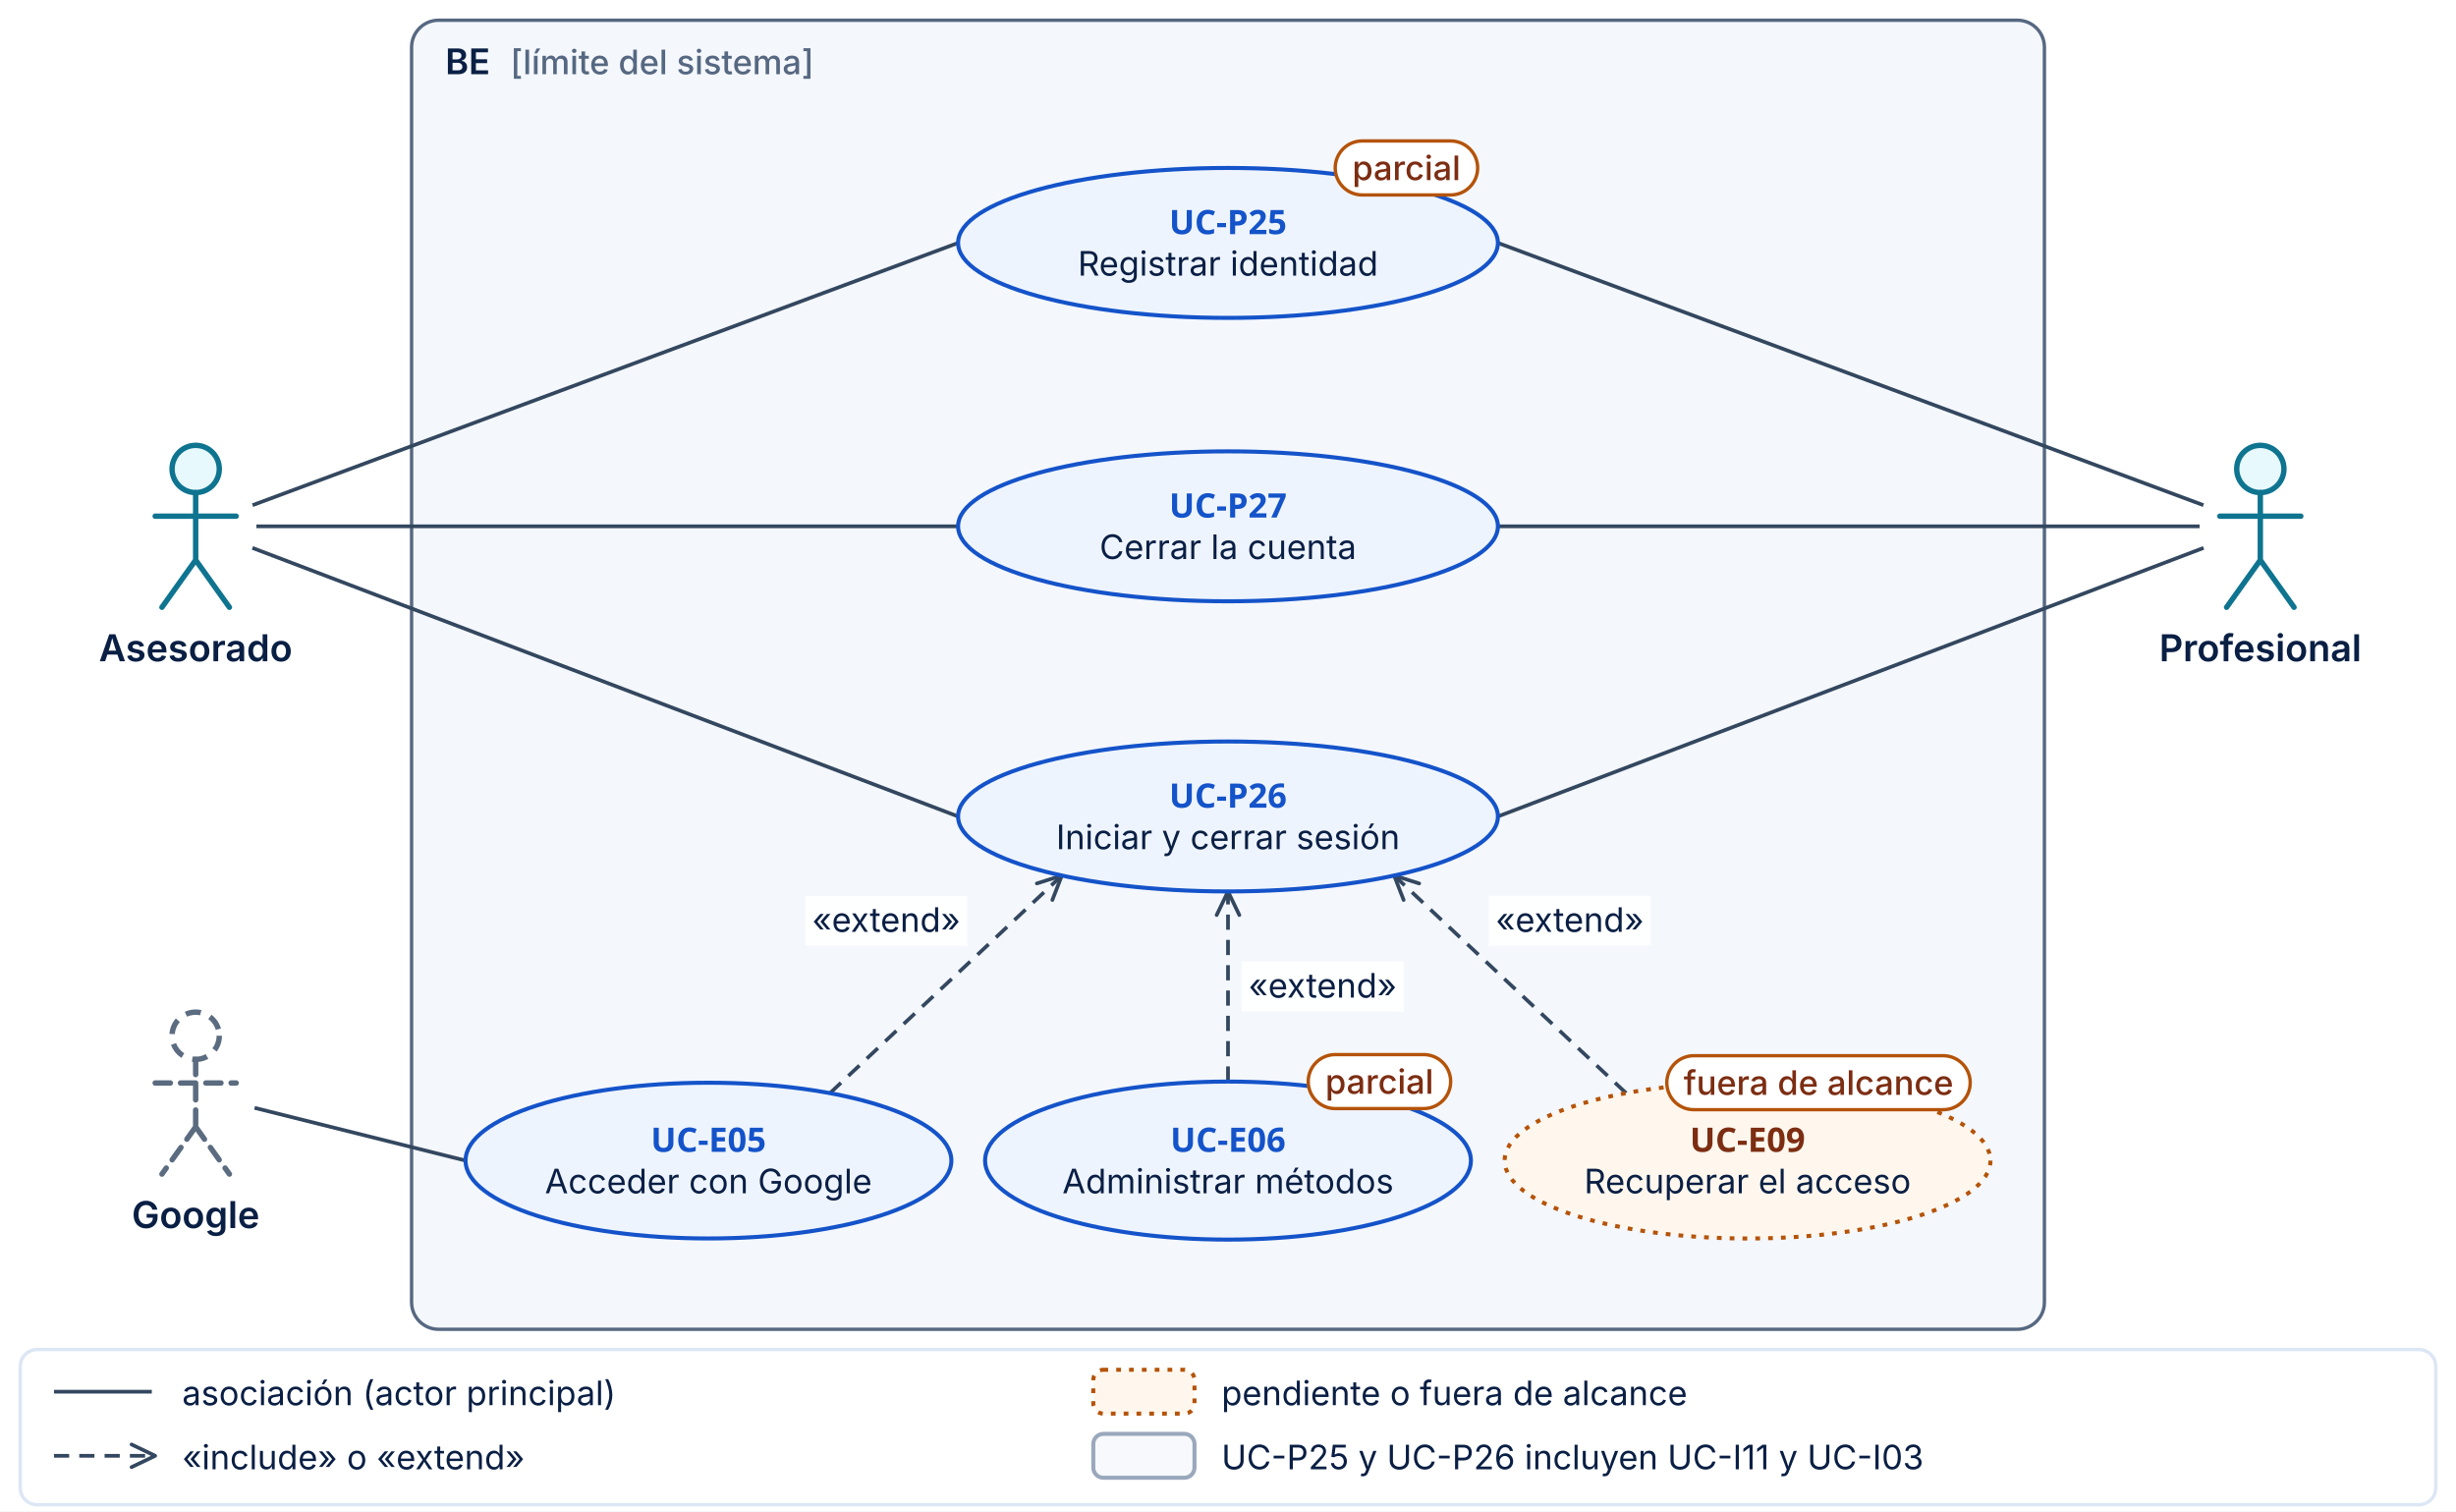
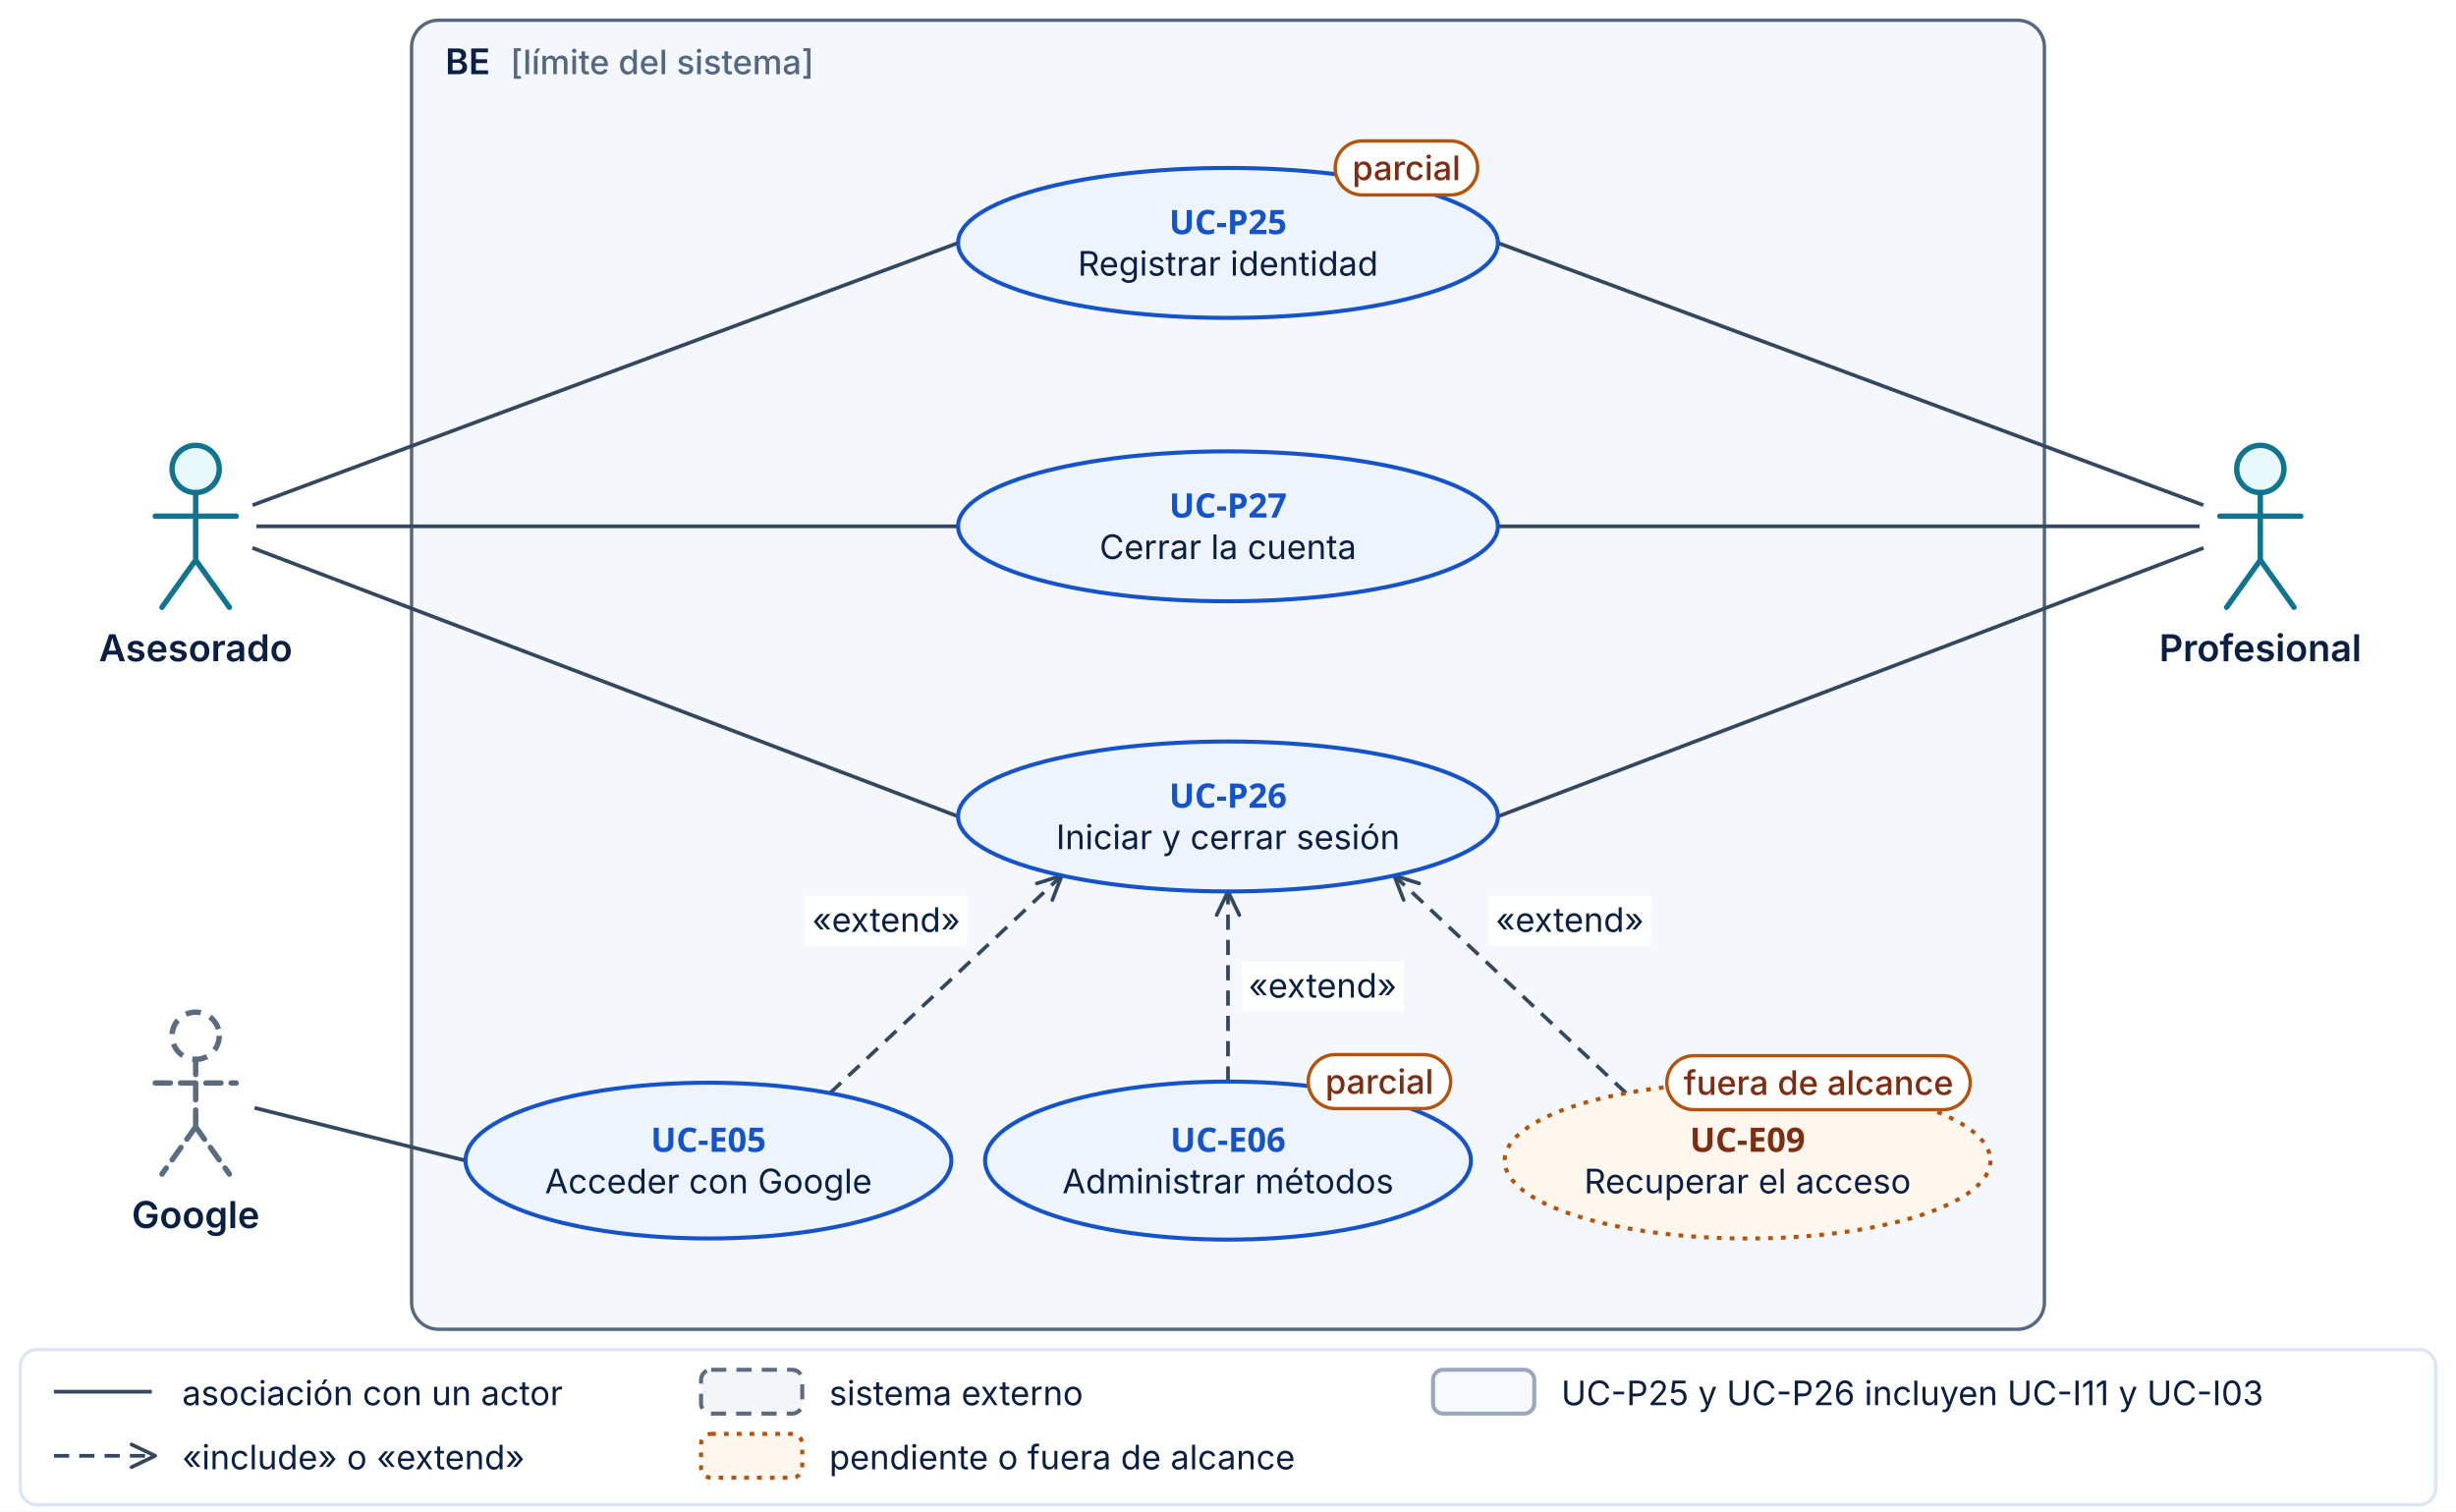
<svg xmlns="http://www.w3.org/2000/svg" width="728pt" height="448pt" viewBox="0 0 728 448" data-lamina="CU-01">
  <rect x="0" y="0" width="728" height="448" fill="#FFFFFF" />
  <rect x="122" y="6" width="484" height="388" rx="8" fill="#F4F7FC" stroke="#566881" stroke-width="1" />
  <text x="132" y="22" font-family="Inter" font-size="10.5" font-weight="600" fill="#0A1F44">BE</text>
  <text x="151.28" y="22" font-family="Inter" font-size="10" font-weight="500" fill="#566881">[límite del sistema]</text>
  <rect x="6" y="400" width="716" height="46" rx="5" fill="#FFFFFF" stroke="#DCE6F4" stroke-width="1" />
  <path d="M 16 412.5 L 45 412.5" stroke="#33475F" stroke-width="1.1" fill="none" />
-   <text x="54" y="416.5" font-family="Inter" font-size="10" font-weight="400" fill="#0A1F44">asociación (actor principal)</text>
+   <text x="54" y="416.5" font-family="Inter" font-size="10" font-weight="400" fill="#0A1F44">asociación con un actor</text>
  <path d="M 16 431.5 L 45 431.5" stroke="#33475F" stroke-width="1.1" fill="none" stroke-dasharray="4.5 3" />
  <path d="M 39 434.86 L 46 431.5 L 39 428.14" fill="none" stroke="#33475F" stroke-width="1.1" stroke-linejoin="round" stroke-linecap="round" />
  <text x="54" y="435.5" font-family="Inter" font-size="10" font-weight="400" fill="#0A1F44">«include» o «extend»</text>
-   <rect x="324.07" y="406" width="30" height="13" rx="3" fill="#FFF7ED" stroke="#B45309" stroke-width="1.2" stroke-dasharray="1.4 2.4" />
-   <text x="362.07" y="416.5" font-family="Inter" font-size="10" font-weight="400" fill="#0A1F44">pendiente o fuera de alcance</text>
-   <rect x="324.07" y="425" width="30" height="13" rx="3" fill="#F7F9FC" stroke="#9AA8BC" stroke-width="1.2" />
-   <text x="362.07" y="435.5" font-family="Inter" font-size="10" font-weight="400" fill="#0A1F44">UC-P25 y UC-P26 incluyen UC-I11 y UC-I03</text>
+   <rect x="207.8" y="406" width="30" height="13" rx="3" fill="#F3F5F8" stroke="#5B6B80" stroke-width="1.2" stroke-dasharray="4.5 3" />
+   <text x="245.8" y="416.5" font-family="Inter" font-size="10" font-weight="400" fill="#0A1F44">sistema externo</text>
+   <rect x="207.8" y="425" width="30" height="13" rx="3" fill="#FFF7ED" stroke="#B45309" stroke-width="1.2" stroke-dasharray="1.4 2.4" />
+   <text x="245.8" y="435.5" font-family="Inter" font-size="10" font-weight="400" fill="#0A1F44">pendiente o fuera de alcance</text>
+   <rect x="424.78" y="406" width="30" height="13" rx="3" fill="#F7F9FC" stroke="#9AA8BC" stroke-width="1.2" />
+   <text x="462.78" y="416.5" font-family="Inter" font-size="10" font-weight="400" fill="#0A1F44">UC-P25 y UC-P26 incluyen UC-I11 y UC-I03</text>
  <path d="M 74.87 149.73 L 284 72" fill="none" stroke="#33475F" stroke-width="1.1" />
  <path d="M 653.13 149.73 L 444 72" fill="none" stroke="#33475F" stroke-width="1.1" />
  <path d="M 76 156 L 284 156" fill="none" stroke="#33475F" stroke-width="1.1" />
  <path d="M 652 156 L 444 156" fill="none" stroke="#33475F" stroke-width="1.1" />
  <path d="M 74.82 162.4 L 284 242" fill="none" stroke="#33475F" stroke-width="1.1" />
  <path d="M 653.18 162.4 L 444 242" fill="none" stroke="#33475F" stroke-width="1.1" />
  <path d="M 75.46 328.37 L 138 344" fill="none" stroke="#33475F" stroke-width="1.1" />
  <path d="M 246 324.02 L 314.75 259.51" fill="none" stroke="#33475F" stroke-width="1.1" stroke-dasharray="4.5 3" />
  <path d="M 311.94 266.75 L 314.75 259.51 L 307.34 261.85" fill="none" stroke="#33475F" stroke-width="1.1" stroke-linejoin="round" stroke-linecap="round" />
  <path d="M 364 320.58 L 364 264.22" fill="none" stroke="#33475F" stroke-width="1.1" stroke-dasharray="4.5 3" />
  <path d="M 367.36 271.22 L 364 264.22 L 360.64 271.22" fill="none" stroke="#33475F" stroke-width="1.1" stroke-linejoin="round" stroke-linecap="round" />
  <path d="M 482 324 L 413.25 259.51" fill="none" stroke="#33475F" stroke-width="1.1" stroke-dasharray="4.5 3" />
  <path d="M 420.66 261.85 L 413.25 259.51 L 416.06 266.75" fill="none" stroke="#33475F" stroke-width="1.1" stroke-linejoin="round" stroke-linecap="round" />
  <ellipse cx="364" cy="72" rx="80" ry="22.22" fill="#EEF4FE" stroke="#1453C9" stroke-width="1.2" />
  <text x="364" y="69.4" font-family="JetBrains Mono" font-size="10" font-weight="600" fill="#1453C9" text-anchor="middle">UC-P25</text>
  <text x="364" y="81.69" font-family="Inter" font-size="10" font-weight="400" fill="#0A1F44" text-anchor="middle">Registrar identidad</text>
  <ellipse cx="364" cy="156" rx="80" ry="22.22" fill="#EEF4FE" stroke="#1453C9" stroke-width="1.2" />
  <text x="364" y="153.4" font-family="JetBrains Mono" font-size="10" font-weight="600" fill="#1453C9" text-anchor="middle">UC-P27</text>
  <text x="364" y="165.69" font-family="Inter" font-size="10" font-weight="400" fill="#0A1F44" text-anchor="middle">Cerrar la cuenta</text>
  <ellipse cx="364" cy="242" rx="80" ry="22.22" fill="#EEF4FE" stroke="#1453C9" stroke-width="1.2" />
  <text x="364" y="239.4" font-family="JetBrains Mono" font-size="10" font-weight="600" fill="#1453C9" text-anchor="middle">UC-P26</text>
  <text x="364" y="251.69" font-family="Inter" font-size="10" font-weight="400" fill="#0A1F44" text-anchor="middle">Iniciar y cerrar sesión</text>
  <ellipse cx="210" cy="344" rx="72" ry="23.08" fill="#EEF4FE" stroke="#1453C9" stroke-width="1.2" />
  <text x="210" y="341.4" font-family="JetBrains Mono" font-size="10" font-weight="600" fill="#1453C9" text-anchor="middle">UC-E05</text>
  <text x="210" y="353.69" font-family="Inter" font-size="10" font-weight="400" fill="#0A1F44" text-anchor="middle">Acceder con Google</text>
  <ellipse cx="364" cy="344" rx="72" ry="23.42" fill="#EEF4FE" stroke="#1453C9" stroke-width="1.2" />
  <text x="364" y="341.4" font-family="JetBrains Mono" font-size="10" font-weight="600" fill="#1453C9" text-anchor="middle">UC-E06</text>
  <text x="364" y="353.69" font-family="Inter" font-size="10" font-weight="400" fill="#0A1F44" text-anchor="middle">Administrar métodos</text>
  <ellipse cx="518" cy="344" rx="72" ry="23.09" fill="#FFF7ED" stroke="#B45309" stroke-width="1.2" stroke-dasharray="1.4 2.4" />
  <text x="518" y="341.4" font-family="JetBrains Mono" font-size="10" font-weight="600" fill="#7C2D12" text-anchor="middle">UC-E09</text>
  <text x="518" y="353.69" font-family="Inter" font-size="10" font-weight="400" fill="#0A1F44" text-anchor="middle">Recuperar el acceso</text>
  <circle cx="58" cy="139" r="7" fill="#E7F9FD" stroke="#0E7490" stroke-width="1.6" />
  <path d="M 58 146 L 58 166 M 46 153 L 70 153 M 58 166 L 48 180 M 58 166 L 68 180" stroke="#0E7490" stroke-width="1.6" fill="none" stroke-linecap="round" />
  <circle cx="670" cy="139" r="7" fill="#E7F9FD" stroke="#0E7490" stroke-width="1.6" />
  <path d="M 670 146 L 670 166 M 658 153 L 682 153 M 670 166 L 660 180 M 670 166 L 680 180" stroke="#0E7490" stroke-width="1.6" fill="none" stroke-linecap="round" />
  <circle cx="58" cy="307" r="7" fill="#FFFFFF" stroke="#5B6B80" stroke-width="1.6" stroke-dasharray="4.5 3" />
  <path d="M 58 314 L 58 334 M 46 321 L 70 321 M 58 334 L 48 348 M 58 334 L 68 348" stroke="#5B6B80" stroke-width="1.6" fill="none" stroke-linecap="round" stroke-dasharray="4.5 3" />
  <rect x="238.65" y="265.52" width="48.07" height="14.8" fill="#FFFFFF" opacity="0.94" />
  <text x="262.69" y="276.2" font-family="Inter" font-size="10" font-weight="400" fill="#0A1F44" text-anchor="middle">«extend»</text>
  <rect x="368" y="285" width="48.07" height="14.8" fill="#FFFFFF" opacity="0.94" />
  <text x="392.04" y="295.69" font-family="Inter" font-size="10" font-weight="400" fill="#0A1F44" text-anchor="middle">«extend»</text>
  <rect x="441.27" y="265.51" width="48.07" height="14.8" fill="#FFFFFF" opacity="0.94" />
  <text x="465.31" y="276.2" font-family="Inter" font-size="10" font-weight="400" fill="#0A1F44" text-anchor="middle">«extend»</text>
  <rect x="395.78" y="41.78" width="42.22" height="16" rx="8" fill="#FFFFFF" stroke="#B45309" stroke-width="1" />
  <text x="416.89" y="53.38" font-family="Inter" font-size="10" font-weight="500" fill="#7C2D12" text-anchor="middle">parcial</text>
  <rect x="387.78" y="312.58" width="42.22" height="16" rx="8" fill="#FFFFFF" stroke="#B45309" stroke-width="1" />
  <text x="408.89" y="324.18" font-family="Inter" font-size="10" font-weight="500" fill="#7C2D12" text-anchor="middle">parcial</text>
  <rect x="494.07" y="312.91" width="89.93" height="16" rx="8" fill="#FFFFFF" stroke="#B45309" stroke-width="1" />
  <text x="539.04" y="324.51" font-family="Inter" font-size="10" font-weight="500" fill="#7C2D12" text-anchor="middle">fuera de alcance</text>
  <rect x="26.23" y="183.34" width="63.54" height="17.31" rx="2" fill="#FFFFFF" />
  <text x="58" y="196" font-family="Inter" font-size="11" font-weight="600" fill="#0A1F44" text-anchor="middle">Asesorado</text>
  <rect x="636.76" y="183.34" width="66.48" height="17.31" rx="2" fill="#FFFFFF" />
  <text x="670" y="196" font-family="Inter" font-size="11" font-weight="600" fill="#0A1F44" text-anchor="middle">Profesional</text>
  <rect x="36.05" y="351.34" width="43.9" height="17.31" rx="2" fill="#FFFFFF" />
  <text x="58" y="364" font-family="Inter" font-size="11" font-weight="600" fill="#0A1F44" text-anchor="middle">Google</text>
</svg>
